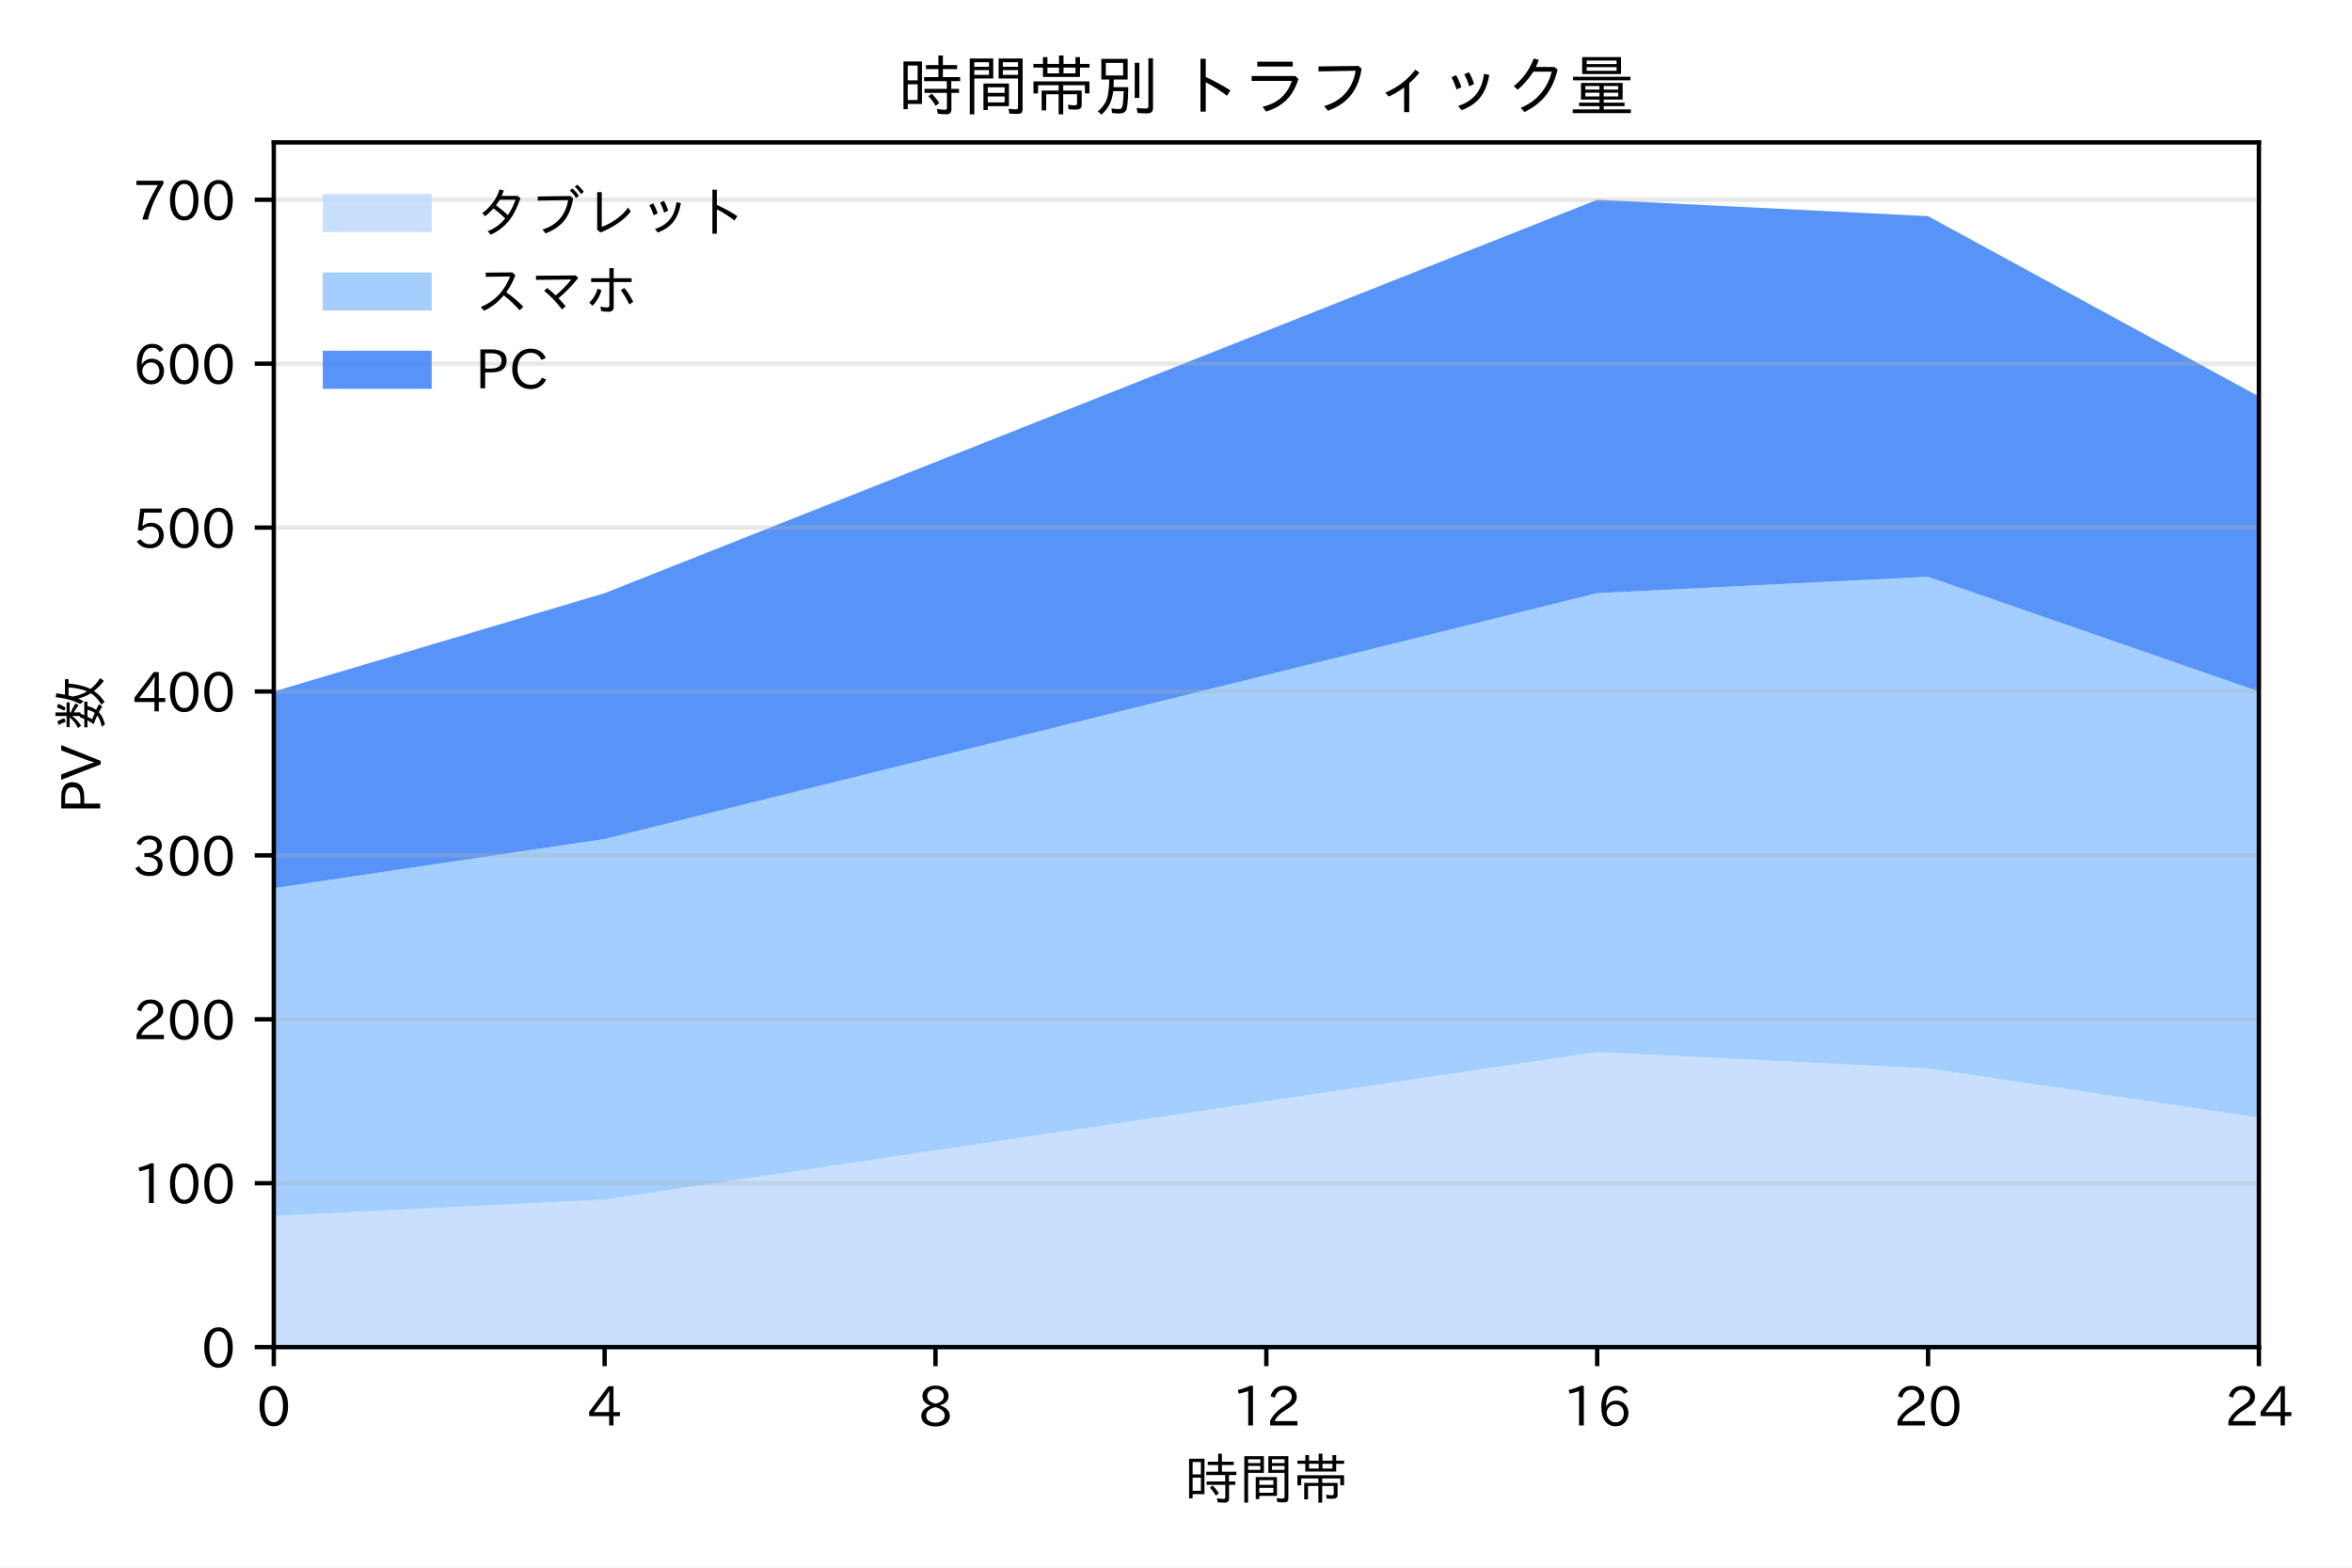
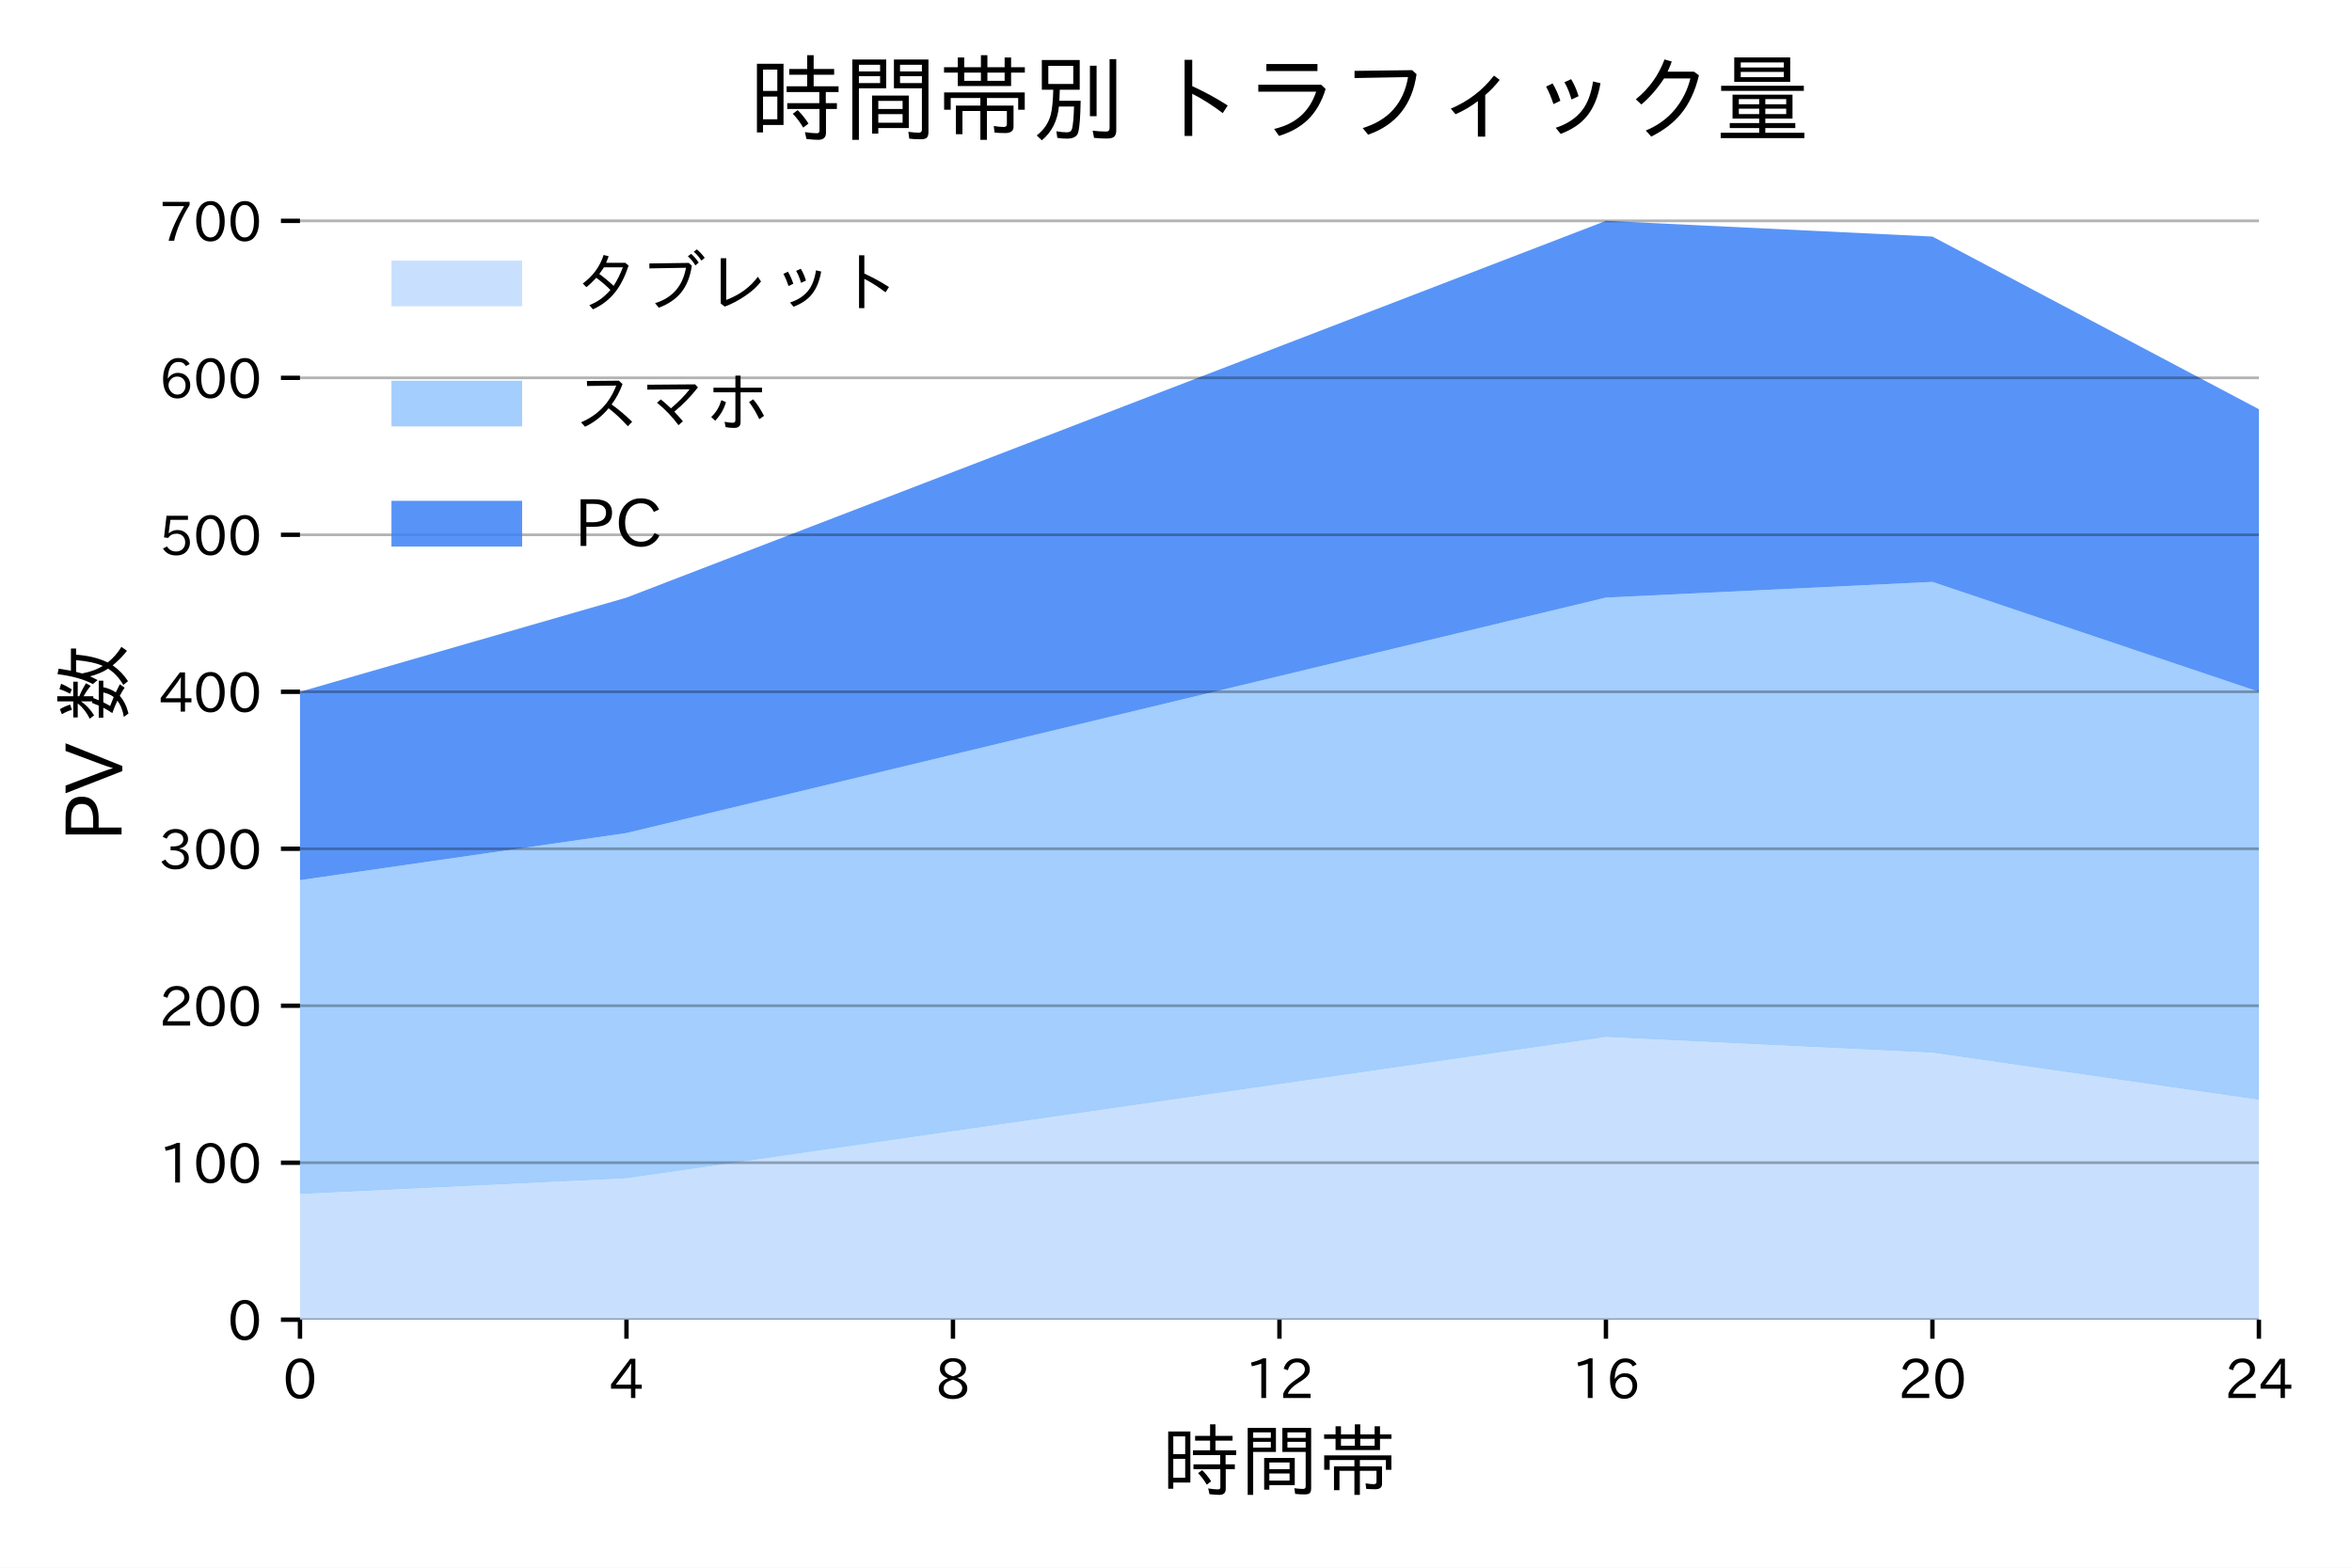
<svg xmlns="http://www.w3.org/2000/svg" xmlns:xlink="http://www.w3.org/1999/xlink" width="432pt" height="288pt" viewBox="0 0 432 288" version="1.1">
  <defs>
    <style type="text/css">*{stroke-linejoin: round; stroke-linecap: butt}</style>
  </defs>
  <g id="figure_1">
    <g id="patch_1">
      <path d="M 0 288  L 432 288  L 432 0  L 0 0  z " style="fill: #ffffff" />
    </g>
    <g id="axes_1">
      <g id="patch_2">
-         <path d="M 50.285 247.48  L 414.9 247.48  L 414.9 26.16  L 50.285 26.16  z " style="fill: #ffffff" />
+         <path d="M 55.1 242.44  L 414.9 242.44  L 414.9 30.48  L 55.1 30.48  z " style="fill: #ffffff" />
      </g>
      <g id="FillBetweenPolyCollection_1">
-         <path d="M 50.285 223.391  L 50.285 247.48  L 111.054 247.48  L 171.823 247.48  L 232.593 247.48  L 293.362 247.48  L 354.131 247.48  L 414.9 247.48  L 414.9 205.324  L 414.9 205.324  L 354.131 196.29  L 293.362 193.279  L 232.593 202.313  L 171.823 211.346  L 111.054 220.38  L 50.285 223.391  z " clip-path="url(#pe19f53a249)" style="fill: #bfdbfe; fill-opacity: 0.85" />
+         <path d="M 55.1 219.37  L 55.1 242.44  L 115.067 242.44  L 175.033 242.44  L 235 242.44  L 294.967 242.44  L 354.933 242.44  L 414.9 242.44  L 414.9 202.067  L 414.9 202.067  L 354.933 193.415  L 294.967 190.531  L 235 199.183  L 175.033 207.834  L 115.067 216.486  L 55.1 219.37  z " clip-path="url(#pf1abdb5236)" style="fill: #bfdbfe; fill-opacity: 0.85" />
      </g>
      <g id="FillBetweenPolyCollection_2">
-         <path d="M 50.285 163.168  L 50.285 223.391  L 111.054 220.38  L 171.823 211.346  L 232.593 202.313  L 293.362 193.279  L 354.131 196.29  L 414.9 205.324  L 414.9 127.034  L 414.9 127.034  L 354.131 105.956  L 293.362 108.967  L 232.593 124.023  L 171.823 139.078  L 111.054 154.134  L 50.285 163.168  z " clip-path="url(#pe19f53a249)" style="fill: #93c5fd; fill-opacity: 0.85" />
+         <path d="M 55.1 161.693  L 55.1 219.37  L 115.067 216.486  L 175.033 207.834  L 235 199.183  L 294.967 190.531  L 354.933 193.415  L 414.9 202.067  L 414.9 127.088  L 414.9 127.088  L 354.933 106.901  L 294.967 109.785  L 235 124.204  L 175.033 138.623  L 115.067 153.042  L 55.1 161.693  z " clip-path="url(#pf1abdb5236)" style="fill: #93c5fd; fill-opacity: 0.85" />
      </g>
      <g id="FillBetweenPolyCollection_3">
-         <path d="M 50.285 127.034  L 50.285 163.168  L 111.054 154.134  L 171.823 139.078  L 232.593 124.023  L 293.362 108.967  L 354.131 105.956  L 414.9 127.034  L 414.9 72.833  L 414.9 72.833  L 354.131 39.71  L 293.362 36.699  L 232.593 60.788  L 171.823 84.878  L 111.054 108.967  L 50.285 127.034  z " clip-path="url(#pe19f53a249)" style="fill: #3b82f6; fill-opacity: 0.85" />
+         <path d="M 55.1 127.088  L 55.1 161.693  L 115.067 153.042  L 175.033 138.623  L 235 124.204  L 294.967 109.785  L 354.933 106.901  L 414.9 127.088  L 414.9 75.179  L 414.9 75.179  L 354.933 43.457  L 294.967 40.573  L 235 63.644  L 175.033 86.714  L 115.067 109.785  L 55.1 127.088  z " clip-path="url(#pf1abdb5236)" style="fill: #3b82f6; fill-opacity: 0.85" />
      </g>
      <g id="matplotlib.axis_1">
        <g id="xtick_1">
          <g id="line2d_1">
            <defs>
-               <path id="m526ce08c8e" d="M 0 0  L 0 3.5  " style="stroke: #000000; stroke-width: 0.8" />
-             </defs>
-             <g>
-               <use xlink:href="#m526ce08c8e" x="50.285" y="247.48" style="stroke: #000000; stroke-width: 0.8" />
+               <path id="m0c1604205f" d="M 0 0  L 0 3.5  " style="stroke: #000000; stroke-width: 0.8" />
+             </defs>
+             <g>
+               <use xlink:href="#m0c1604205f" x="55.1" y="242.44" style="stroke: #000000; stroke-width: 0.8" />
            </g>
          </g>
          <g id="text_1">
-             <g transform="translate(47.13578 261.9706) scale(0.1 -0.1)">
+             <g transform="translate(51.95078 256.9306) scale(0.1 -0.1)">
              <defs>
                <path id="IPAexGothic-30" d="M 2038 4725  Q 2881 4725 3334 3944  Q 3694 3325 3694 2344  Q 3694 1372 3334 741  Q 2888 -31 2016 -31  Q 1147 -31 700 741  Q 341 1372 341 2350  Q 341 3713 1000 4334  Q 1419 4725 2038 4725  z M 2016 4266  Q 1516 4266 1228 3759  Q 934 3247 934 2344  Q 934 1456 1222 947  Q 1513 447 2016 447  Q 2619 447 2909 1153  Q 3100 1622 3100 2375  Q 3100 3256 2806 3759  Q 2509 4266 2016 4266  z " transform="scale(0.015625)" />
              </defs>
              <use xlink:href="#IPAexGothic-30" />
            </g>
          </g>
        </g>
        <g id="xtick_2">
          <g id="line2d_2">
            <g>
-               <use xlink:href="#m526ce08c8e" x="111.054" y="247.48" style="stroke: #000000; stroke-width: 0.8" />
+               <use xlink:href="#m0c1604205f" x="115.067" y="242.44" style="stroke: #000000; stroke-width: 0.8" />
            </g>
          </g>
          <g id="text_2">
-             <g transform="translate(107.9049 261.9706) scale(0.1 -0.1)">
+             <g transform="translate(111.9174 256.9306) scale(0.1 -0.1)">
              <defs>
                <path id="IPAexGothic-34" d="M 3813 1159  L 3059 1159  L 3059 63  L 2547 63  L 2547 1159  L 197 1159  L 197 1672  L 2456 4678  L 3059 4678  L 3059 1634  L 3813 1634  L 3813 1159  z M 2578 4109  L 2559 4109  Q 2278 3656 2003 3284  L 759 1634  L 2547 1634  L 2547 3144  Q 2547 3481 2578 4109  z " transform="scale(0.015625)" />
              </defs>
              <use xlink:href="#IPAexGothic-34" />
            </g>
          </g>
        </g>
        <g id="xtick_3">
          <g id="line2d_3">
            <g>
-               <use xlink:href="#m526ce08c8e" x="171.823" y="247.48" style="stroke: #000000; stroke-width: 0.8" />
+               <use xlink:href="#m0c1604205f" x="175.033" y="242.44" style="stroke: #000000; stroke-width: 0.8" />
            </g>
          </g>
          <g id="text_3">
-             <g transform="translate(168.6741 261.9706) scale(0.1 -0.1)">
+             <g transform="translate(171.8841 256.9306) scale(0.1 -0.1)">
              <defs>
                <path id="IPAexGothic-38" d="M 2541 2425  Q 3700 2031 3700 1197  Q 3700 541 3100 197  Q 2663 -56 2016 -56  Q 1366 -56 928 197  Q 347 531 347 1178  Q 347 1988 1409 2381  L 1409 2400  Q 481 2734 481 3509  Q 481 4100 981 4456  Q 1406 4756 2019 4756  Q 2703 4756 3131 4403  Q 3553 4069 3553 3566  Q 3553 2706 2541 2444  L 2541 2425  z M 2022 2625  Q 2997 2856 2997 3528  Q 2997 3916 2675 4150  Q 2413 4347 2016 4347  Q 1606 4347 1331 4128  Q 1050 3897 1050 3522  Q 1050 3150 1350 2925  Q 1494 2809 1722 2722  Q 1984 2616 2022 2625  z M 1978 2209  Q 922 1931 922 1216  Q 922 775 1313 556  Q 1606 391 2009 391  Q 2575 391 2881 697  Q 3106 922 3106 1250  Q 3106 1594 2794 1850  Q 2609 1994 2350 2100  Q 2047 2222 1978 2209  z " transform="scale(0.015625)" />
              </defs>
              <use xlink:href="#IPAexGothic-38" />
            </g>
          </g>
        </g>
        <g id="xtick_4">
          <g id="line2d_4">
            <g>
-               <use xlink:href="#m526ce08c8e" x="232.593" y="247.48" style="stroke: #000000; stroke-width: 0.8" />
+               <use xlink:href="#m0c1604205f" x="235" y="242.44" style="stroke: #000000; stroke-width: 0.8" />
            </g>
          </g>
          <g id="text_4">
-             <g transform="translate(226.2941 261.9706) scale(0.1 -0.1)">
+             <g transform="translate(228.7016 256.9306) scale(0.1 -0.1)">
              <defs>
                <path id="IPAexGothic-31" d="M 2463 63  L 1900 63  L 1900 4103  Q 1372 3922 788 3797  L 684 4231  Q 1519 4441 2106 4731  L 2463 4731  L 2463 63  z " transform="scale(0.015625)" />
                <path id="IPAexGothic-32" d="M 3659 63  L 447 63  L 447 594  Q 825 1475 1894 2203  L 2072 2322  Q 2619 2697 2791 2906  Q 2988 3153 2988 3444  Q 2988 3772 2756 4003  Q 2500 4259 2084 4259  Q 1250 4259 991 3328  L 497 3506  Q 853 4725 2116 4725  Q 2806 4725 3216 4316  Q 3575 3947 3575 3425  Q 3575 3038 3344 2722  Q 3131 2416 2366 1938  L 2231 1856  Q 1256 1253 978 569  L 3659 569  L 3659 63  z " transform="scale(0.015625)" />
              </defs>
              <use xlink:href="#IPAexGothic-31" />
              <use xlink:href="#IPAexGothic-32" transform="translate(62.98828 0)" />
            </g>
          </g>
        </g>
        <g id="xtick_5">
          <g id="line2d_5">
            <g>
-               <use xlink:href="#m526ce08c8e" x="293.362" y="247.48" style="stroke: #000000; stroke-width: 0.8" />
+               <use xlink:href="#m0c1604205f" x="294.967" y="242.44" style="stroke: #000000; stroke-width: 0.8" />
            </g>
          </g>
          <g id="text_5">
-             <g transform="translate(287.0632 261.9706) scale(0.1 -0.1)">
+             <g transform="translate(288.6682 256.9306) scale(0.1 -0.1)">
              <defs>
                <path id="IPAexGothic-36" d="M 1056 2328  Q 1509 2981 2234 2981  Q 2906 2981 3316 2513  Q 3675 2106 3675 1522  Q 3675 884 3272 434  Q 2853 -31 2178 -31  Q 1375 -31 922 581  Q 481 1178 481 2228  Q 481 3425 1013 4109  Q 1494 4725 2272 4725  Q 3191 4725 3609 4025  L 3150 3775  Q 2894 4266 2300 4266  Q 1119 4266 1031 2328  L 1056 2328  z M 2141 2547  Q 1684 2547 1384 2206  Q 1116 1900 1116 1541  Q 1116 1156 1353 844  Q 1672 428 2159 428  Q 2669 428 2941 844  Q 3125 1128 3125 1503  Q 3125 1944 2881 2228  Q 2600 2547 2141 2547  z " transform="scale(0.015625)" />
              </defs>
              <use xlink:href="#IPAexGothic-31" />
              <use xlink:href="#IPAexGothic-36" transform="translate(62.98828 0)" />
            </g>
          </g>
        </g>
        <g id="xtick_6">
          <g id="line2d_6">
            <g>
-               <use xlink:href="#m526ce08c8e" x="354.131" y="247.48" style="stroke: #000000; stroke-width: 0.8" />
+               <use xlink:href="#m0c1604205f" x="354.933" y="242.44" style="stroke: #000000; stroke-width: 0.8" />
            </g>
          </g>
          <g id="text_6">
-             <g transform="translate(347.8324 261.9706) scale(0.1 -0.1)">
+             <g transform="translate(348.6349 256.9306) scale(0.1 -0.1)">
              <use xlink:href="#IPAexGothic-32" />
              <use xlink:href="#IPAexGothic-30" transform="translate(62.98828 0)" />
            </g>
          </g>
        </g>
        <g id="xtick_7">
          <g id="line2d_7">
            <g>
-               <use xlink:href="#m526ce08c8e" x="414.9" y="247.48" style="stroke: #000000; stroke-width: 0.8" />
+               <use xlink:href="#m0c1604205f" x="414.9" y="242.44" style="stroke: #000000; stroke-width: 0.8" />
            </g>
          </g>
          <g id="text_7">
-             <g transform="translate(408.6016 261.9706) scale(0.1 -0.1)">
+             <g transform="translate(408.6016 256.9306) scale(0.1 -0.1)">
              <use xlink:href="#IPAexGothic-32" />
              <use xlink:href="#IPAexGothic-34" transform="translate(62.98828 0)" />
            </g>
          </g>
        </g>
        <g id="text_8">
-           <g transform="translate(217.5925 275.3612) scale(0.1 -0.1)">
+           <g transform="translate(213.4 273.6171) scale(0.144 -0.144)">
            <defs>
              <path id="IPAexGothic-6642" d="M 2328 4728  L 2328 563  L 934 563  L 934 56  L 519 56  L 519 4728  L 2328 4728  z M 934 4331  L 934 2881  L 1906 2881  L 1906 4331  L 934 4331  z M 934 2497  L 934 953  L 1906 953  L 1906 2497  L 934 2497  z M 3938 4372  L 3938 5313  L 4378 5313  L 4378 4372  L 5772 4372  L 5772 3981  L 4378 3981  L 4378 3194  L 6072 3194  L 6072 2803  L 5203 2803  L 5203 2047  L 5959 2047  L 5959 1650  L 5216 1650  L 5216 31  Q 5216 -447 4691 -447  Q 4394 -447 3888 -391  L 3784 78  Q 4272 0 4591 0  Q 4775 0 4775 172  L 4775 1650  L 2581 1650  L 2581 2047  L 4763 2047  L 4763 2803  L 2538 2803  L 2538 3194  L 3938 3194  L 3938 3981  L 2716 3981  L 2716 4372  L 3938 4372  z M 3669 384  Q 3331 950 2956 1325  L 3291 1575  Q 3719 1147 4025 659  L 3669 384  z " transform="scale(0.015625)" />
              <path id="IPAexGothic-9593" d="M 4450 2566  L 4450 353  L 2375 353  L 2375 -25  L 1953 -25  L 1953 2566  L 4450 2566  z M 4028 2200  L 2375 2200  L 2375 1653  L 4028 1653  L 4028 2200  z M 4028 1300  L 2375 1300  L 2375 719  L 4028 719  L 4028 1300  z M 2913 5019  L 2913 3059  L 1056 3059  L 1056 -447  L 609 -447  L 609 5019  L 2913 5019  z M 1056 4659  L 1056 4206  L 2497 4206  L 2497 4659  L 1056 4659  z M 1056 3881  L 1056 3413  L 2497 3413  L 2497 3881  L 1056 3881  z M 5788 5019  L 5788 91  Q 5788 -225 5641 -331  Q 5525 -409 5231 -409  Q 4803 -409 4481 -366  L 4419 97  Q 4853 38 5128 38  Q 5341 38 5341 244  L 5341 3059  L 3438 3059  L 3438 5019  L 5788 5019  z M 3853 4659  L 3853 4206  L 5341 4206  L 5341 4659  L 3853 4659  z M 3853 3881  L 3853 3413  L 5341 3413  L 5341 3881  L 3853 3881  z " transform="scale(0.015625)" />
              <path id="IPAexGothic-5e2f" d="M 1381 4494  L 1381 5153  L 1822 5153  L 1822 4494  L 2956 4494  L 2956 5313  L 3397 5313  L 3397 4494  L 4569 4494  L 4569 5153  L 5009 5153  L 5009 4494  L 5944 4494  L 5944 4128  L 5009 4128  L 5009 3213  L 1381 3213  L 1381 4128  L 447 4128  L 447 4494  L 1381 4494  z M 4569 4128  L 3397 4128  L 3397 3566  L 4569 3566  L 4569 4128  z M 2956 4128  L 1822 4128  L 1822 3566  L 2956 3566  L 2956 4128  z M 5938 2778  L 5938 1600  L 5491 1600  L 5491 2400  L 3366 2400  L 3366 1881  L 5175 1881  L 5175 447  Q 5175 13 4619 13  Q 4228 13 3884 44  L 3831 494  Q 4209 428 4519 428  Q 4722 428 4722 622  L 4722 1516  L 3366 1516  L 3366 -447  L 2919 -447  L 2919 1516  L 1700 1516  L 1700 -63  L 1253 -63  L 1253 1881  L 2919 1881  L 2919 2400  L 900 2400  L 900 1600  L 453 1600  L 453 2778  L 5938 2778  z " transform="scale(0.015625)" />
            </defs>
            <use xlink:href="#IPAexGothic-6642" />
            <use xlink:href="#IPAexGothic-9593" transform="translate(100 0)" />
            <use xlink:href="#IPAexGothic-5e2f" transform="translate(200 0)" />
          </g>
        </g>
      </g>
      <g id="matplotlib.axis_2">
        <g id="ytick_1">
          <g id="line2d_8">
-             <path d="M 50.285 247.48  L 414.9 247.48  " clip-path="url(#pe19f53a249)" style="fill: none; stroke: #b0b0b0; stroke-opacity: 0.3; stroke-width: 0.8; stroke-linecap: square" />
+             <path d="M 55.1 242.44  L 414.9 242.44  " clip-path="url(#pf1abdb5236)" style="fill: none; stroke: #000000; stroke-opacity: 0.3; stroke-width: 0.5; stroke-linecap: square" />
          </g>
          <g id="line2d_9">
            <defs>
-               <path id="m2c28bf1a4b" d="M 0 0  L -3.5 0  " style="stroke: #000000; stroke-width: 0.8" />
-             </defs>
-             <g>
-               <use xlink:href="#m2c28bf1a4b" x="50.285" y="247.48" style="stroke: #000000; stroke-width: 0.8" />
+               <path id="m75d9fd5e57" d="M 0 0  L -3.5 0  " style="stroke: #000000; stroke-width: 0.8" />
+             </defs>
+             <g>
+               <use xlink:href="#m75d9fd5e57" x="55.1" y="242.44" style="stroke: #000000; stroke-width: 0.8" />
            </g>
          </g>
          <g id="text_9">
-             <g transform="translate(36.98656 251.2253) scale(0.1 -0.1)">
+             <g transform="translate(41.80156 246.1853) scale(0.1 -0.1)">
              <use xlink:href="#IPAexGothic-30" />
            </g>
          </g>
        </g>
        <g id="ytick_2">
          <g id="line2d_10">
-             <path d="M 50.285 217.368  L 414.9 217.368  " clip-path="url(#pe19f53a249)" style="fill: none; stroke: #b0b0b0; stroke-opacity: 0.3; stroke-width: 0.8; stroke-linecap: square" />
+             <path d="M 55.1 213.602  L 414.9 213.602  " clip-path="url(#pf1abdb5236)" style="fill: none; stroke: #000000; stroke-opacity: 0.3; stroke-width: 0.5; stroke-linecap: square" />
          </g>
          <g id="line2d_11">
            <g>
-               <use xlink:href="#m2c28bf1a4b" x="50.285" y="217.368" style="stroke: #000000; stroke-width: 0.8" />
+               <use xlink:href="#m75d9fd5e57" x="55.1" y="213.602" style="stroke: #000000; stroke-width: 0.8" />
            </g>
          </g>
          <g id="text_10">
-             <g transform="translate(24.38969 221.1137) scale(0.1 -0.1)">
+             <g transform="translate(29.20469 217.3472) scale(0.1 -0.1)">
              <use xlink:href="#IPAexGothic-31" />
              <use xlink:href="#IPAexGothic-30" transform="translate(62.98828 0)" />
              <use xlink:href="#IPAexGothic-30" transform="translate(125.9766 0)" />
            </g>
          </g>
        </g>
        <g id="ytick_3">
          <g id="line2d_12">
-             <path d="M 50.285 187.257  L 414.9 187.257  " clip-path="url(#pe19f53a249)" style="fill: none; stroke: #b0b0b0; stroke-opacity: 0.3; stroke-width: 0.8; stroke-linecap: square" />
+             <path d="M 55.1 184.764  L 414.9 184.764  " clip-path="url(#pf1abdb5236)" style="fill: none; stroke: #000000; stroke-opacity: 0.3; stroke-width: 0.5; stroke-linecap: square" />
          </g>
          <g id="line2d_13">
            <g>
-               <use xlink:href="#m2c28bf1a4b" x="50.285" y="187.257" style="stroke: #000000; stroke-width: 0.8" />
+               <use xlink:href="#m75d9fd5e57" x="55.1" y="184.764" style="stroke: #000000; stroke-width: 0.8" />
            </g>
          </g>
          <g id="text_11">
-             <g transform="translate(24.38969 191.0022) scale(0.1 -0.1)">
+             <g transform="translate(29.20469 188.5091) scale(0.1 -0.1)">
              <use xlink:href="#IPAexGothic-32" />
              <use xlink:href="#IPAexGothic-30" transform="translate(62.98828 0)" />
              <use xlink:href="#IPAexGothic-30" transform="translate(125.9766 0)" />
            </g>
          </g>
        </g>
        <g id="ytick_4">
          <g id="line2d_14">
-             <path d="M 50.285 157.145  L 414.9 157.145  " clip-path="url(#pe19f53a249)" style="fill: none; stroke: #b0b0b0; stroke-opacity: 0.3; stroke-width: 0.8; stroke-linecap: square" />
+             <path d="M 55.1 155.926  L 414.9 155.926  " clip-path="url(#pf1abdb5236)" style="fill: none; stroke: #000000; stroke-opacity: 0.3; stroke-width: 0.5; stroke-linecap: square" />
          </g>
          <g id="line2d_15">
            <g>
-               <use xlink:href="#m2c28bf1a4b" x="50.285" y="157.145" style="stroke: #000000; stroke-width: 0.8" />
+               <use xlink:href="#m75d9fd5e57" x="55.1" y="155.926" style="stroke: #000000; stroke-width: 0.8" />
            </g>
          </g>
          <g id="text_12">
-             <g transform="translate(24.38969 160.8906) scale(0.1 -0.1)">
+             <g transform="translate(29.20469 159.671) scale(0.1 -0.1)">
              <defs>
                <path id="IPAexGothic-33" d="M 2381 2419  Q 3506 2216 3506 1278  Q 3506 716 3128 356  Q 2709 -31 1944 -31  Q 797 -31 288 881  L 756 1131  Q 1109 441 1938 441  Q 2425 441 2694 691  Q 2950 928 2950 1291  Q 2950 1719 2566 1978  Q 2216 2213 1644 2213  L 1363 2213  L 1363 2669  L 1656 2669  Q 2231 2669 2534 2888  Q 2859 3119 2859 3509  Q 2859 3934 2494 4138  Q 2259 4278 1931 4278  Q 1238 4278 903 3578  L 434 3803  Q 897 4725 1938 4725  Q 2597 4725 3006 4394  Q 3416 4069 3416 3534  Q 3416 3028 3019 2706  Q 2763 2500 2381 2444  L 2381 2419  z " transform="scale(0.015625)" />
              </defs>
              <use xlink:href="#IPAexGothic-33" />
              <use xlink:href="#IPAexGothic-30" transform="translate(62.98828 0)" />
              <use xlink:href="#IPAexGothic-30" transform="translate(125.9766 0)" />
            </g>
          </g>
        </g>
        <g id="ytick_5">
          <g id="line2d_16">
-             <path d="M 50.285 127.034  L 414.9 127.034  " clip-path="url(#pe19f53a249)" style="fill: none; stroke: #b0b0b0; stroke-opacity: 0.3; stroke-width: 0.8; stroke-linecap: square" />
+             <path d="M 55.1 127.088  L 414.9 127.088  " clip-path="url(#pf1abdb5236)" style="fill: none; stroke: #000000; stroke-opacity: 0.3; stroke-width: 0.5; stroke-linecap: square" />
          </g>
          <g id="line2d_17">
            <g>
-               <use xlink:href="#m2c28bf1a4b" x="50.285" y="127.034" style="stroke: #000000; stroke-width: 0.8" />
+               <use xlink:href="#m75d9fd5e57" x="55.1" y="127.088" style="stroke: #000000; stroke-width: 0.8" />
            </g>
          </g>
          <g id="text_13">
-             <g transform="translate(24.38969 130.7791) scale(0.1 -0.1)">
+             <g transform="translate(29.20469 130.8329) scale(0.1 -0.1)">
              <use xlink:href="#IPAexGothic-34" />
              <use xlink:href="#IPAexGothic-30" transform="translate(62.98828 0)" />
              <use xlink:href="#IPAexGothic-30" transform="translate(125.9766 0)" />
            </g>
          </g>
        </g>
        <g id="ytick_6">
          <g id="line2d_18">
-             <path d="M 50.285 96.922  L 414.9 96.922  " clip-path="url(#pe19f53a249)" style="fill: none; stroke: #b0b0b0; stroke-opacity: 0.3; stroke-width: 0.8; stroke-linecap: square" />
+             <path d="M 55.1 98.25  L 414.9 98.25  " clip-path="url(#pf1abdb5236)" style="fill: none; stroke: #000000; stroke-opacity: 0.3; stroke-width: 0.5; stroke-linecap: square" />
          </g>
          <g id="line2d_19">
            <g>
-               <use xlink:href="#m2c28bf1a4b" x="50.285" y="96.922" style="stroke: #000000; stroke-width: 0.8" />
+               <use xlink:href="#m75d9fd5e57" x="55.1" y="98.25" style="stroke: #000000; stroke-width: 0.8" />
            </g>
          </g>
          <g id="text_14">
-             <g transform="translate(24.38969 100.6675) scale(0.1 -0.1)">
+             <g transform="translate(29.20469 101.9948) scale(0.1 -0.1)">
              <defs>
                <path id="IPAexGothic-35" d="M 1178 2603  Q 1634 2963 2172 2963  Q 2816 2963 3241 2528  Q 3638 2113 3638 1497  Q 3638 938 3297 513  Q 2869 -31 2031 -31  Q 959 -31 469 784  L 938 1028  Q 1309 434 2013 434  Q 2466 434 2769 716  Q 3081 1013 3081 1503  Q 3081 1966 2806 2241  Q 2519 2528 2056 2528  Q 1406 2528 1072 2028  L 591 2091  L 884 4634  L 3406 4634  L 3406 4153  L 1341 4153  L 1134 2603  L 1178 2603  z " transform="scale(0.015625)" />
              </defs>
              <use xlink:href="#IPAexGothic-35" />
              <use xlink:href="#IPAexGothic-30" transform="translate(62.98828 0)" />
              <use xlink:href="#IPAexGothic-30" transform="translate(125.9766 0)" />
            </g>
          </g>
        </g>
        <g id="ytick_7">
          <g id="line2d_20">
-             <path d="M 50.285 66.811  L 414.9 66.811  " clip-path="url(#pe19f53a249)" style="fill: none; stroke: #b0b0b0; stroke-opacity: 0.3; stroke-width: 0.8; stroke-linecap: square" />
+             <path d="M 55.1 69.411  L 414.9 69.411  " clip-path="url(#pf1abdb5236)" style="fill: none; stroke: #000000; stroke-opacity: 0.3; stroke-width: 0.5; stroke-linecap: square" />
          </g>
          <g id="line2d_21">
            <g>
-               <use xlink:href="#m2c28bf1a4b" x="50.285" y="66.811" style="stroke: #000000; stroke-width: 0.8" />
+               <use xlink:href="#m75d9fd5e57" x="55.1" y="69.411" style="stroke: #000000; stroke-width: 0.8" />
            </g>
          </g>
          <g id="text_15">
-             <g transform="translate(24.38969 70.55593) scale(0.1 -0.1)">
+             <g transform="translate(29.20469 73.15674) scale(0.1 -0.1)">
              <use xlink:href="#IPAexGothic-36" />
              <use xlink:href="#IPAexGothic-30" transform="translate(62.98828 0)" />
              <use xlink:href="#IPAexGothic-30" transform="translate(125.9766 0)" />
            </g>
          </g>
        </g>
        <g id="ytick_8">
          <g id="line2d_22">
-             <path d="M 50.285 36.699  L 414.9 36.699  " clip-path="url(#pe19f53a249)" style="fill: none; stroke: #b0b0b0; stroke-opacity: 0.3; stroke-width: 0.8; stroke-linecap: square" />
+             <path d="M 55.1 40.573  L 414.9 40.573  " clip-path="url(#pf1abdb5236)" style="fill: none; stroke: #000000; stroke-opacity: 0.3; stroke-width: 0.5; stroke-linecap: square" />
          </g>
          <g id="line2d_23">
            <g>
-               <use xlink:href="#m2c28bf1a4b" x="50.285" y="36.699" style="stroke: #000000; stroke-width: 0.8" />
+               <use xlink:href="#m75d9fd5e57" x="55.1" y="40.573" style="stroke: #000000; stroke-width: 0.8" />
            </g>
          </g>
          <g id="text_16">
-             <g transform="translate(24.38969 40.44436) scale(0.1 -0.1)">
+             <g transform="translate(29.20469 44.31865) scale(0.1 -0.1)">
              <defs>
                <path id="IPAexGothic-37" d="M 3597 4263  Q 2238 2106 1778 63  L 1131 63  Q 1581 1834 2950 4128  L 428 4128  L 428 4634  L 3597 4634  L 3597 4263  z " transform="scale(0.015625)" />
              </defs>
              <use xlink:href="#IPAexGothic-37" />
              <use xlink:href="#IPAexGothic-30" transform="translate(62.98828 0)" />
              <use xlink:href="#IPAexGothic-30" transform="translate(125.9766 0)" />
            </g>
          </g>
        </g>
        <g id="text_17">
-           <g transform="translate(18.48969 149.4614) rotate(-90) scale(0.1 -0.1)">
+           <g transform="translate(22.46869 154.6636) rotate(-90) scale(0.144 -0.144)">
            <defs>
              <path id="IPAexGothic-50" d="M 609 4634  L 1941 4634  Q 3688 4634 3688 3322  Q 3688 1934 1906 1934  L 1172 1934  L 1172 63  L 609 63  L 609 4634  z M 1172 2381  L 1800 2381  Q 3100 2381 3100 3316  Q 3100 4181 1894 4181  L 1172 4181  L 1172 2381  z " transform="scale(0.015625)" />
              <path id="IPAexGothic-56" d="M 4078 4634  L 2222 0  L 1806 0  L -6 4634  L 622 4634  L 1703 1766  Q 1916 1194 2034 784  L 2053 784  Q 2188 1256 2381 1766  L 3450 4634  L 4078 4634  z " transform="scale(0.015625)" />
              <path id="IPAexGothic-20" transform="scale(0.015625)" />
              <path id="IPAexGothic-6570" d="M 2847 1553  Q 2741 1006 2425 534  Q 2625 441 3091 203  L 2809 -188  Q 2541 0 2144 209  Q 1569 -291 703 -500  L 422 -125  Q 1263 19 1747 406  Q 1222 650 734 816  Q 975 1172 1147 1503  L 1172 1553  L 359 1553  L 359 1925  L 1344 1925  Q 1406 2066 1569 2475  L 1691 2450  L 1691 3372  Q 1250 2738 550 2303  L 275 2663  Q 1019 3013 1528 3641  L 378 3641  L 378 4006  L 1691 4006  L 1691 5313  L 2113 5313  L 2113 4006  L 3297 4006  L 3297 3641  L 2113 3641  L 2113 3513  Q 2659 3291 3175 2963  L 2956 2584  Q 2553 2922 2113 3159  L 2113 2372  L 1966 2372  Q 1928 2288 1872 2141  Q 1806 1975 1784 1925  L 3378 1925  L 3378 1553  L 2847 1553  z M 2419 1553  L 1613 1553  Q 1478 1269 1313 997  Q 1559 909 2047 703  Q 2313 1047 2419 1553  z M 4363 1163  Q 3953 1781 3738 2638  Q 3575 2281 3428 2016  L 3103 2406  Q 3675 3444 3916 5291  L 4363 5200  Q 4284 4666 4197 4197  L 6009 4197  L 6009 3775  L 5503 3775  Q 5397 2275 4869 1191  Q 5419 503 6144 75  L 5822 -378  Q 5188 106 4631 788  Q 4113 34 3341 -463  L 3031 -78  Q 3888 406 4363 1163  z M 4588 1594  Q 4938 2388 5059 3775  L 4100 3775  Q 4041 3519 3972 3288  Q 3981 3250 3991 3194  Q 4175 2256 4588 1594  z M 1003 4116  Q 878 4544 638 4934  L 1053 5094  Q 1247 4788 1438 4269  L 1003 4116  z M 2316 4269  Q 2550 4688 2688 5131  L 3128 4997  Q 2966 4588 2675 4128  L 2316 4269  z " transform="scale(0.015625)" />
            </defs>
            <use xlink:href="#IPAexGothic-50" />
            <use xlink:href="#IPAexGothic-56" transform="translate(62.10938 0)" />
            <use xlink:href="#IPAexGothic-20" transform="translate(125.8301 0)" />
            <use xlink:href="#IPAexGothic-6570" transform="translate(152.832 0)" />
          </g>
        </g>
      </g>
-       <g id="patch_3">
-         <path d="M 50.285 247.48  L 50.285 26.16  " style="fill: none; stroke: #000000; stroke-width: 0.8; stroke-linejoin: miter; stroke-linecap: square" />
-       </g>
-       <g id="patch_4">
-         <path d="M 414.9 247.48  L 414.9 26.16  " style="fill: none; stroke: #000000; stroke-width: 0.8; stroke-linejoin: miter; stroke-linecap: square" />
-       </g>
-       <g id="patch_5">
-         <path d="M 50.285 247.48  L 414.9 247.48  " style="fill: none; stroke: #000000; stroke-width: 0.8; stroke-linejoin: miter; stroke-linecap: square" />
-       </g>
-       <g id="patch_6">
-         <path d="M 50.285 26.16  L 414.9 26.16  " style="fill: none; stroke: #000000; stroke-width: 0.8; stroke-linejoin: miter; stroke-linecap: square" />
-       </g>
      <g id="text_18">
-         <g transform="translate(164.9725 20.16) scale(0.12 -0.12)">
+         <g transform="translate(137.6272 24.48) scale(0.1728 -0.1728)">
          <defs>
            <path id="IPAexGothic-5225" d="M 1922 2963  Q 1906 2453 1894 2209  L 3341 2209  Q 3313 550 3175 63  Q 3059 -366 2413 -366  Q 2072 -366 1753 -313  L 1691 134  Q 2084 63 2413 63  Q 2694 63 2759 319  Q 2856 722 2888 1753  Q 2888 1800 2894 1819  L 1863 1819  Q 1709 350 700 -481  L 353 -147  Q 1075 403 1306 1256  Q 1450 1822 1478 2963  L 700 2963  L 700 4984  L 3278 4984  L 3278 2963  L 1922 2963  z M 1141 4588  L 1141 3353  L 2838 3353  L 2838 4588  L 1141 4588  z M 3972 4597  L 4425 4597  L 4425 1159  L 3972 1159  L 3972 4597  z M 5309 5044  L 5763 5044  L 5763 191  Q 5763 -141 5581 -263  Q 5438 -359 5116 -359  Q 4688 -359 4253 -313  L 4156 178  Q 4625 116 5072 116  Q 5309 116 5309 353  L 5309 5044  z " transform="scale(0.015625)" />
            <path id="IPAexGothic-30c8" d="M 2284 4997  L 2803 4997  L 2803 3206  Q 4088 2619 5216 1888  L 4878 1369  Q 3819 2175 2803 2688  L 2803 -184  L 2284 -184  L 2284 4997  z " transform="scale(0.015625)" />
            <path id="IPAexGothic-30e9" d="M 1447 4709  L 4922 4709  L 4922 4234  L 1447 4234  L 1447 4709  z M 897 3303  L 5172 3303  L 5478 3013  Q 5069 1669 4219 875  Q 3475 181 2306 -181  L 1972 294  Q 4150 784 4834 2828  L 897 2828  L 897 3303  z " transform="scale(0.015625)" />
            <path id="IPAexGothic-30d5" d="M 4966 4294  L 5263 4019  Q 4819 894 1966 -97  L 1600 353  Q 4234 1156 4684 3822  L 1044 3756  L 1044 4244  L 4966 4294  z " transform="scale(0.015625)" />
            <path id="IPAexGothic-30a3" d="M 3034 -231  L 3034 2188  Q 2344 1656 1516 1294  L 1191 1672  Q 2981 2431 4128 3922  L 4519 3634  Q 4138 3122 3534 2597  L 3534 -231  L 3034 -231  z " transform="scale(0.015625)" />
            <path id="IPAexGothic-30c3" d="M 1775 1984  Q 1553 2666 1275 3175  L 1716 3391  Q 2034 2866 2247 2209  L 1775 1984  z M 3003 2297  Q 2813 2978 2522 3469  L 2978 3681  Q 3291 3166 3484 2522  L 3003 2297  z M 1928 372  Q 3094 744 3731 1569  Q 4275 2263 4469 3525  L 4975 3406  Q 4734 1975 4016 1119  Q 3406 391 2266 -44  L 1928 372  z " transform="scale(0.015625)" />
            <path id="IPAexGothic-30af" d="M 4934 4191  L 5272 3941  Q 4894 2334 4031 1300  Q 3275 391 2028 -225  L 1656 184  Q 2875 691 3641 1625  Q 4403 2553 4691 3731  L 2903 3731  Q 2188 2653 1356 1959  L 978 2309  Q 2328 3400 2931 5022  L 3422 4881  Q 3363 4672 3141 4191  L 4934 4191  z " transform="scale(0.015625)" />
            <path id="IPAexGothic-91cf" d="M 5081 5159  L 5081 3497  L 1275 3497  L 1275 5159  L 5081 5159  z M 1716 4819  L 1716 4475  L 4647 4475  L 4647 4819  L 1716 4819  z M 1716 4175  L 1716 3816  L 4647 3816  L 4647 4175  L 1716 4175  z M 5238 2625  L 5238 997  L 3388 997  L 3388 694  L 5428 694  L 5428 353  L 3388 353  L 3388 34  L 6044 34  L 6044 -331  L 353 -331  L 353 34  L 2972 34  L 2972 353  L 969 353  L 969 694  L 2972 694  L 2972 997  L 1159 997  L 1159 2625  L 5238 2625  z M 1588 2325  L 1588 1972  L 2972 1972  L 2972 2325  L 1588 2325  z M 1588 1672  L 1588 1303  L 2972 1303  L 2972 1672  L 1588 1672  z M 4809 1303  L 4809 1672  L 3388 1672  L 3388 1303  L 4809 1303  z M 4809 1972  L 4809 2325  L 3388 2325  L 3388 1972  L 4809 1972  z M 384 3231  L 6009 3231  L 6009 2884  L 384 2884  L 384 3231  z " transform="scale(0.015625)" />
          </defs>
          <use xlink:href="#IPAexGothic-6642" />
          <use xlink:href="#IPAexGothic-9593" transform="translate(100 0)" />
          <use xlink:href="#IPAexGothic-5e2f" transform="translate(200 0)" />
          <use xlink:href="#IPAexGothic-5225" transform="translate(300 0)" />
          <use xlink:href="#IPAexGothic-20" transform="translate(400 0)" />
          <use xlink:href="#IPAexGothic-30c8" transform="translate(427.002 0)" />
          <use xlink:href="#IPAexGothic-30e9" transform="translate(527.002 0)" />
          <use xlink:href="#IPAexGothic-30d5" transform="translate(627.002 0)" />
          <use xlink:href="#IPAexGothic-30a3" transform="translate(727.002 0)" />
          <use xlink:href="#IPAexGothic-30c3" transform="translate(827.002 0)" />
          <use xlink:href="#IPAexGothic-30af" transform="translate(927.002 0)" />
          <use xlink:href="#IPAexGothic-91cf" transform="translate(1027.002 0)" />
        </g>
      </g>
      <g id="legend_1">
-         <g id="patch_7">
-           <path d="M 59.285 42.651  L 79.285 42.651  L 79.285 35.651  L 59.285 35.651  z " style="fill: #bfdbfe; fill-opacity: 0.85" />
+         <g id="patch_3">
+           <path d="M 71.9 56.269  L 95.9 56.269  L 95.9 47.869  L 71.9 47.869  z " style="fill: #bfdbfe; fill-opacity: 0.85" />
        </g>
        <g id="text_19">
-           <g transform="translate(87.285 42.65062) scale(0.1 -0.1)">
+           <g transform="translate(105.5 56.26875) scale(0.12 -0.12)">
            <defs>
              <path id="IPAexGothic-30bf" d="M 4978 4263  L 5313 3988  Q 4797 2431 4056 1459  Q 3191 325 1822 -300  L 1466 109  Q 2131 381 2613 738  Q 3053 1066 3531 1600  Q 2919 2225 2144 2791  Q 1603 2203 1172 1875  L 825 2234  Q 2316 3328 2866 5031  L 3359 4897  Q 3325 4775 3109 4263  L 4978 4263  z M 2894 3816  Q 2709 3522 2438 3169  Q 3194 2616 3841 2003  Q 4366 2806 4747 3816  L 2894 3816  z " transform="scale(0.015625)" />
              <path id="IPAexGothic-30d6" d="M 4806 4250  L 5106 3975  Q 4866 2353 4063 1356  Q 3275 384 1869 -141  L 1503 306  Q 4050 1084 4531 3775  L 947 3713  L 947 4197  L 4806 4250  z M 6047 4475  Q 5688 5016 5294 5344  L 5594 5575  Q 5978 5266 6369 4750  L 6047 4475  z M 5453 4006  Q 5163 4497 4716 4897  L 5031 5141  Q 5400 4831 5784 4281  L 5453 4006  z " transform="scale(0.015625)" />
              <path id="IPAexGothic-30ec" d="M 1538 4706  L 2075 4706  L 2075 622  Q 4059 1375 5172 2894  L 5481 2431  Q 4922 1678 3931 1019  Q 2919 334 1928 -31  L 1538 269  L 1538 4706  z " transform="scale(0.015625)" />
            </defs>
            <use xlink:href="#IPAexGothic-30bf" />
            <use xlink:href="#IPAexGothic-30d6" transform="translate(100 0)" />
            <use xlink:href="#IPAexGothic-30ec" transform="translate(200 0)" />
            <use xlink:href="#IPAexGothic-30c3" transform="translate(300 0)" />
            <use xlink:href="#IPAexGothic-30c8" transform="translate(400 0)" />
          </g>
        </g>
-         <g id="patch_8">
-           <path d="M 59.285 57.041  L 79.285 57.041  L 79.285 50.041  L 59.285 50.041  z " style="fill: #93c5fd; fill-opacity: 0.85" />
+         <g id="patch_4">
+           <path d="M 71.9 78.338  L 95.9 78.338  L 95.9 69.938  L 71.9 69.938  z " style="fill: #93c5fd; fill-opacity: 0.85" />
        </g>
        <g id="text_20">
-           <g transform="translate(87.285 57.04125) scale(0.1 -0.1)">
+           <g transform="translate(105.5 78.3375) scale(0.12 -0.12)">
            <defs>
              <path id="IPAexGothic-30b9" d="M 4359 4481  L 4716 4147  Q 4328 3072 3647 2150  Q 4659 1434 5659 453  L 5234 19  Q 4256 1088 3353 1778  Q 2372 597 1044 -31  L 653 403  Q 3128 1453 4097 4000  L 1241 3963  L 1228 4453  L 4359 4481  z " transform="scale(0.015625)" />
              <path id="IPAexGothic-30de" d="M 5422 4122  L 5703 3822  Q 4659 2491 3388 1447  Q 3816 994 4231 500  L 3797 122  Q 2866 1381 1691 2322  L 2069 2644  Q 2481 2322 3059 1772  Q 4163 2703 4891 3641  L 744 3603  L 744 4084  L 5422 4122  z " transform="scale(0.015625)" />
              <path id="IPAexGothic-30db" d="M 2972 4978  L 3478 4978  L 3478 3794  L 5584 3794  L 5584 3341  L 3478 3341  L 3478 397  Q 3478 -147 2844 -147  Q 2428 -147 2019 -72  L 1909 459  Q 2300 359 2716 359  Q 2972 359 2972 616  L 2972 3341  L 822 3341  L 822 3794  L 2972 3794  L 2972 4978  z M 603 922  Q 988 1294 1222 1694  Q 1438 2063 1600 2572  L 2050 2369  Q 1859 1766 1588 1325  Q 1372 975 1000 556  L 603 922  z M 5313 709  Q 4847 1700 4309 2388  L 4719 2656  Q 5269 2016 5775 1031  L 5313 709  z " transform="scale(0.015625)" />
            </defs>
            <use xlink:href="#IPAexGothic-30b9" />
            <use xlink:href="#IPAexGothic-30de" transform="translate(100 0)" />
            <use xlink:href="#IPAexGothic-30db" transform="translate(200 0)" />
          </g>
        </g>
-         <g id="patch_9">
-           <path d="M 59.285 71.432  L 79.285 71.432  L 79.285 64.432  L 59.285 64.432  z " style="fill: #3b82f6; fill-opacity: 0.85" />
+         <g id="patch_5">
+           <path d="M 71.9 100.406  L 95.9 100.406  L 95.9 92.006  L 71.9 92.006  z " style="fill: #3b82f6; fill-opacity: 0.85" />
        </g>
        <g id="text_21">
-           <g transform="translate(87.285 71.43188) scale(0.1 -0.1)">
+           <g transform="translate(105.5 100.4062) scale(0.12 -0.12)">
            <defs>
              <path id="IPAexGothic-43" d="M 4353 1088  Q 4181 694 3859 428  Q 3313 -31 2559 -31  Q 1588 -31 959 653  Q 378 1294 378 2331  Q 378 3406 1013 4078  Q 1619 4725 2534 4725  Q 3813 4725 4322 3628  L 3809 3391  Q 3425 4238 2541 4238  Q 1891 4238 1453 3744  Q 994 3216 994 2322  Q 994 1550 1384 1056  Q 1841 472 2563 472  Q 3456 472 3878 1319  L 4353 1088  z " transform="scale(0.015625)" />
            </defs>
            <use xlink:href="#IPAexGothic-50" />
            <use xlink:href="#IPAexGothic-43" transform="translate(62.10938 0)" />
          </g>
        </g>
      </g>
    </g>
  </g>
  <defs>
-     <clipPath id="pe19f53a249">
-       <rect x="50.285" y="26.16" width="364.615" height="221.32" />
+     <clipPath id="pf1abdb5236">
+       <rect x="55.1" y="30.48" width="359.8" height="211.96" />
    </clipPath>
  </defs>
</svg>
